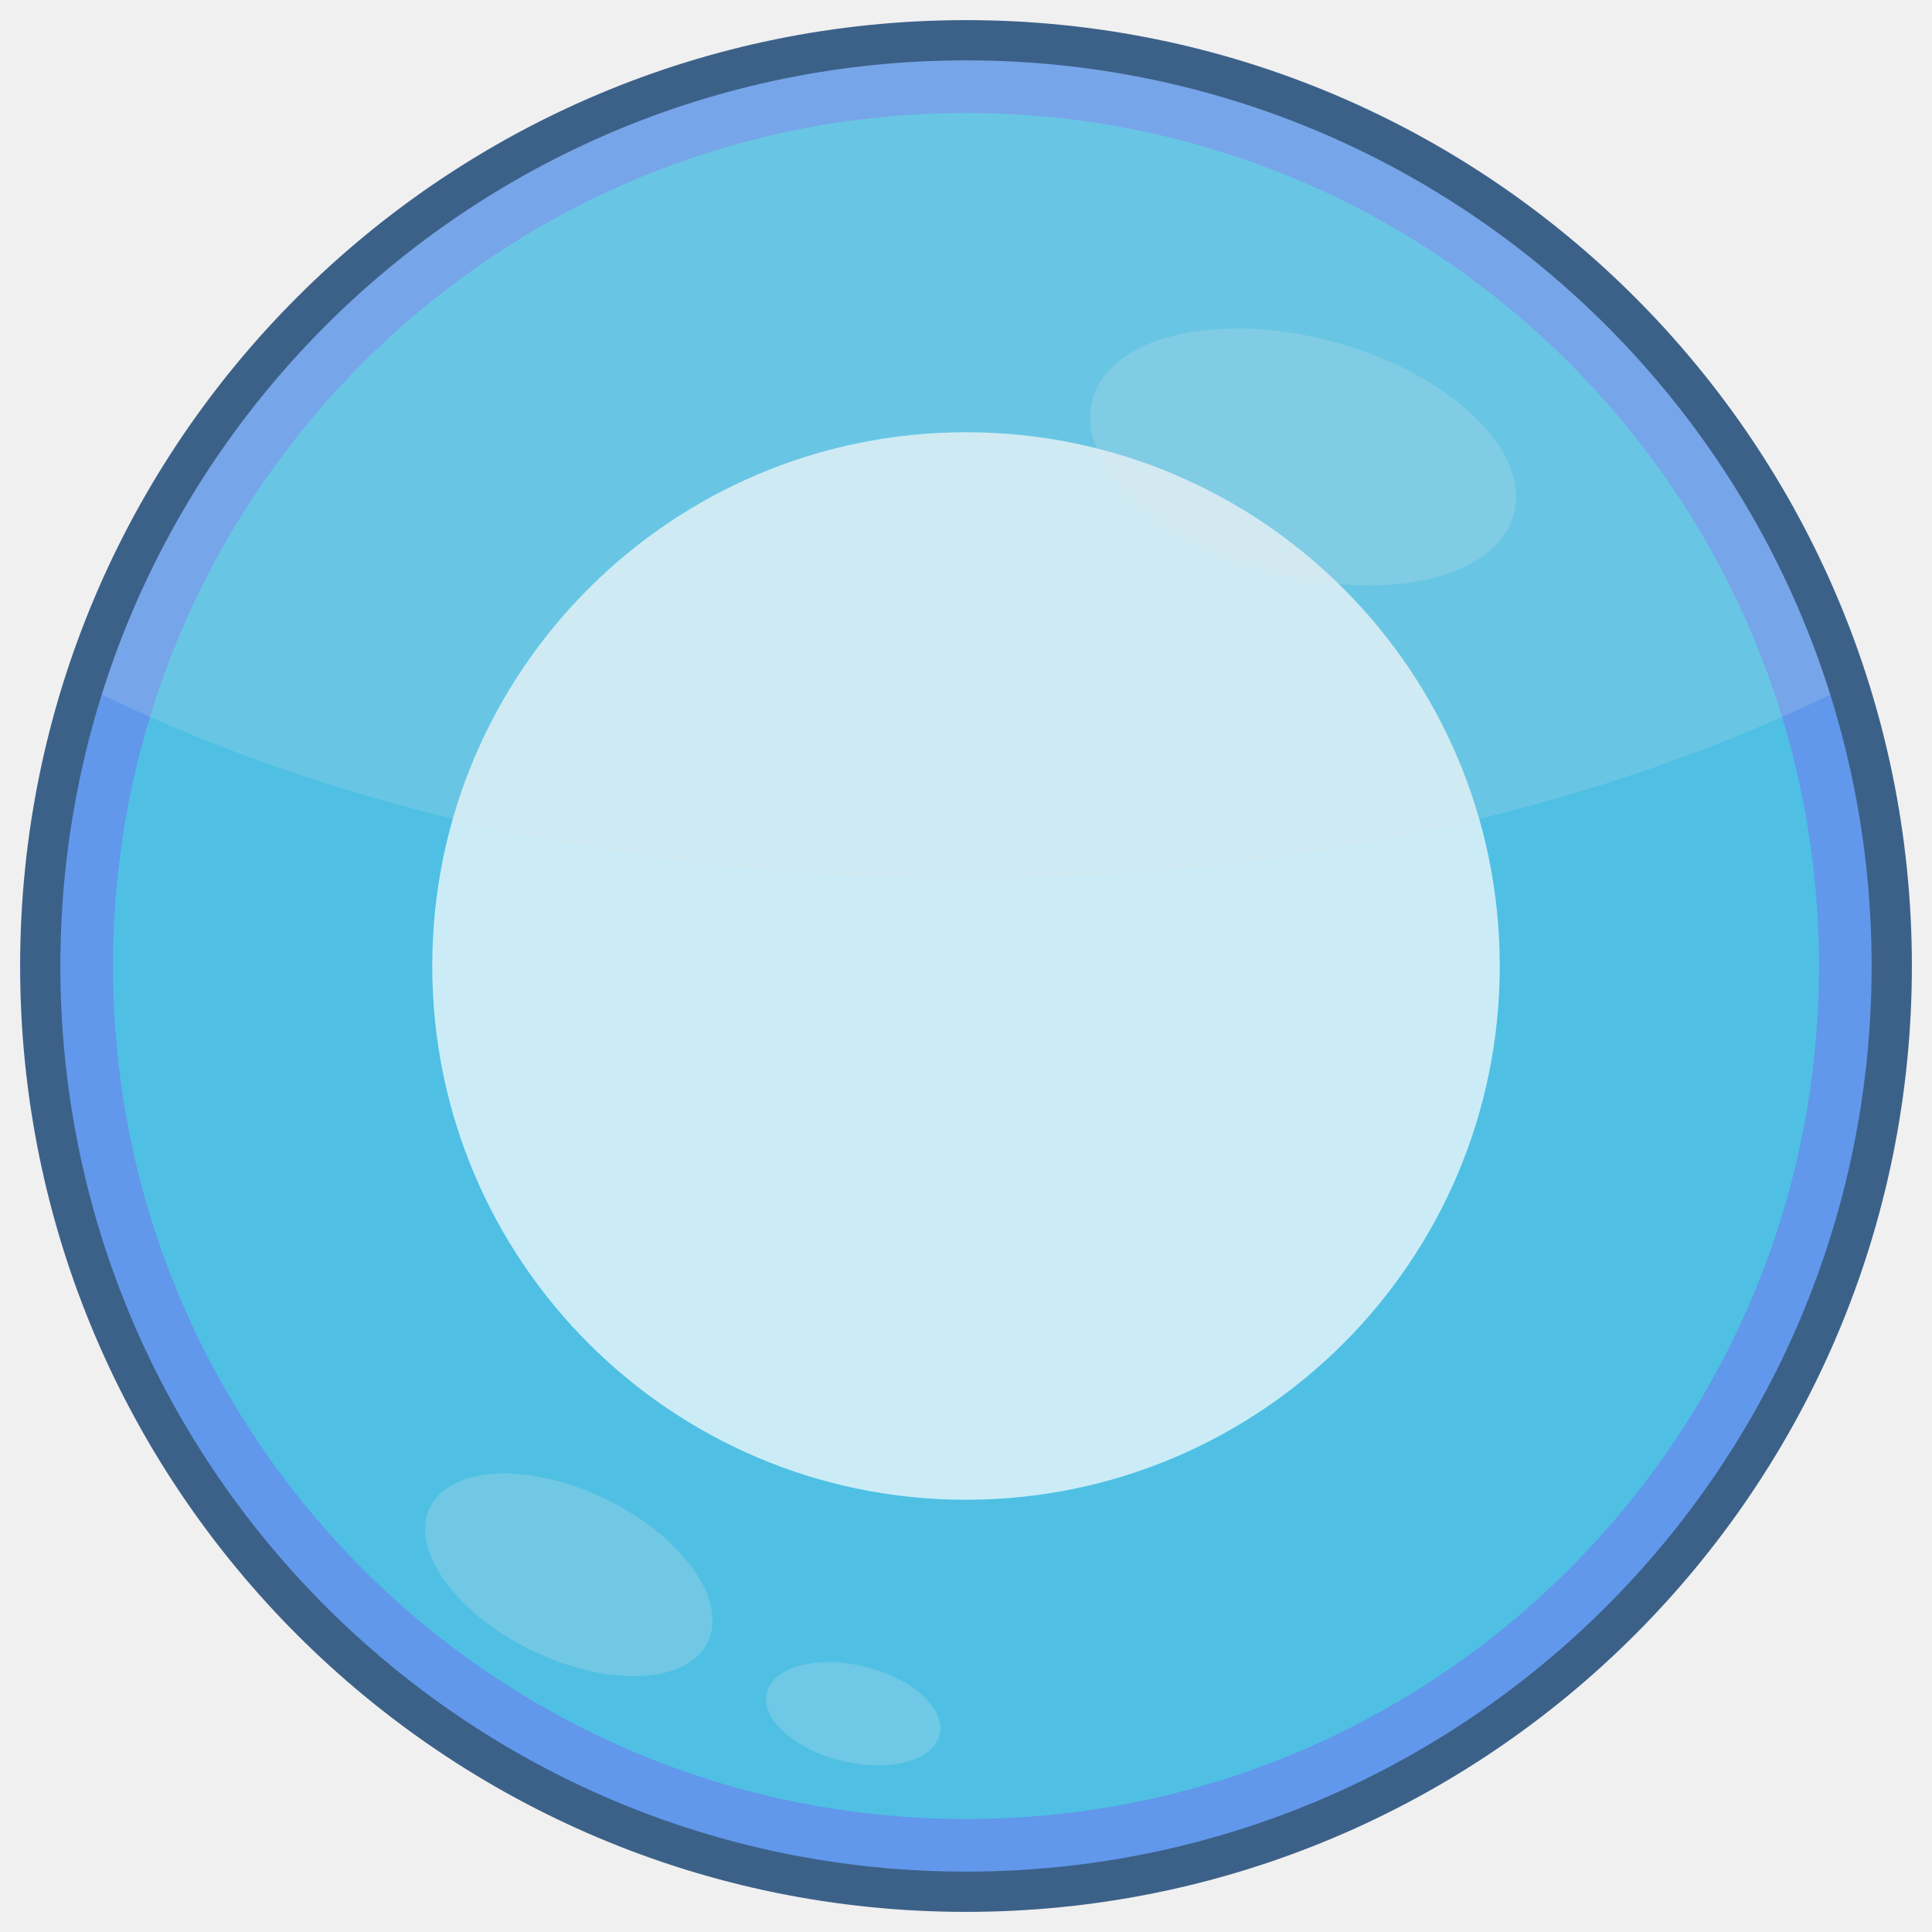
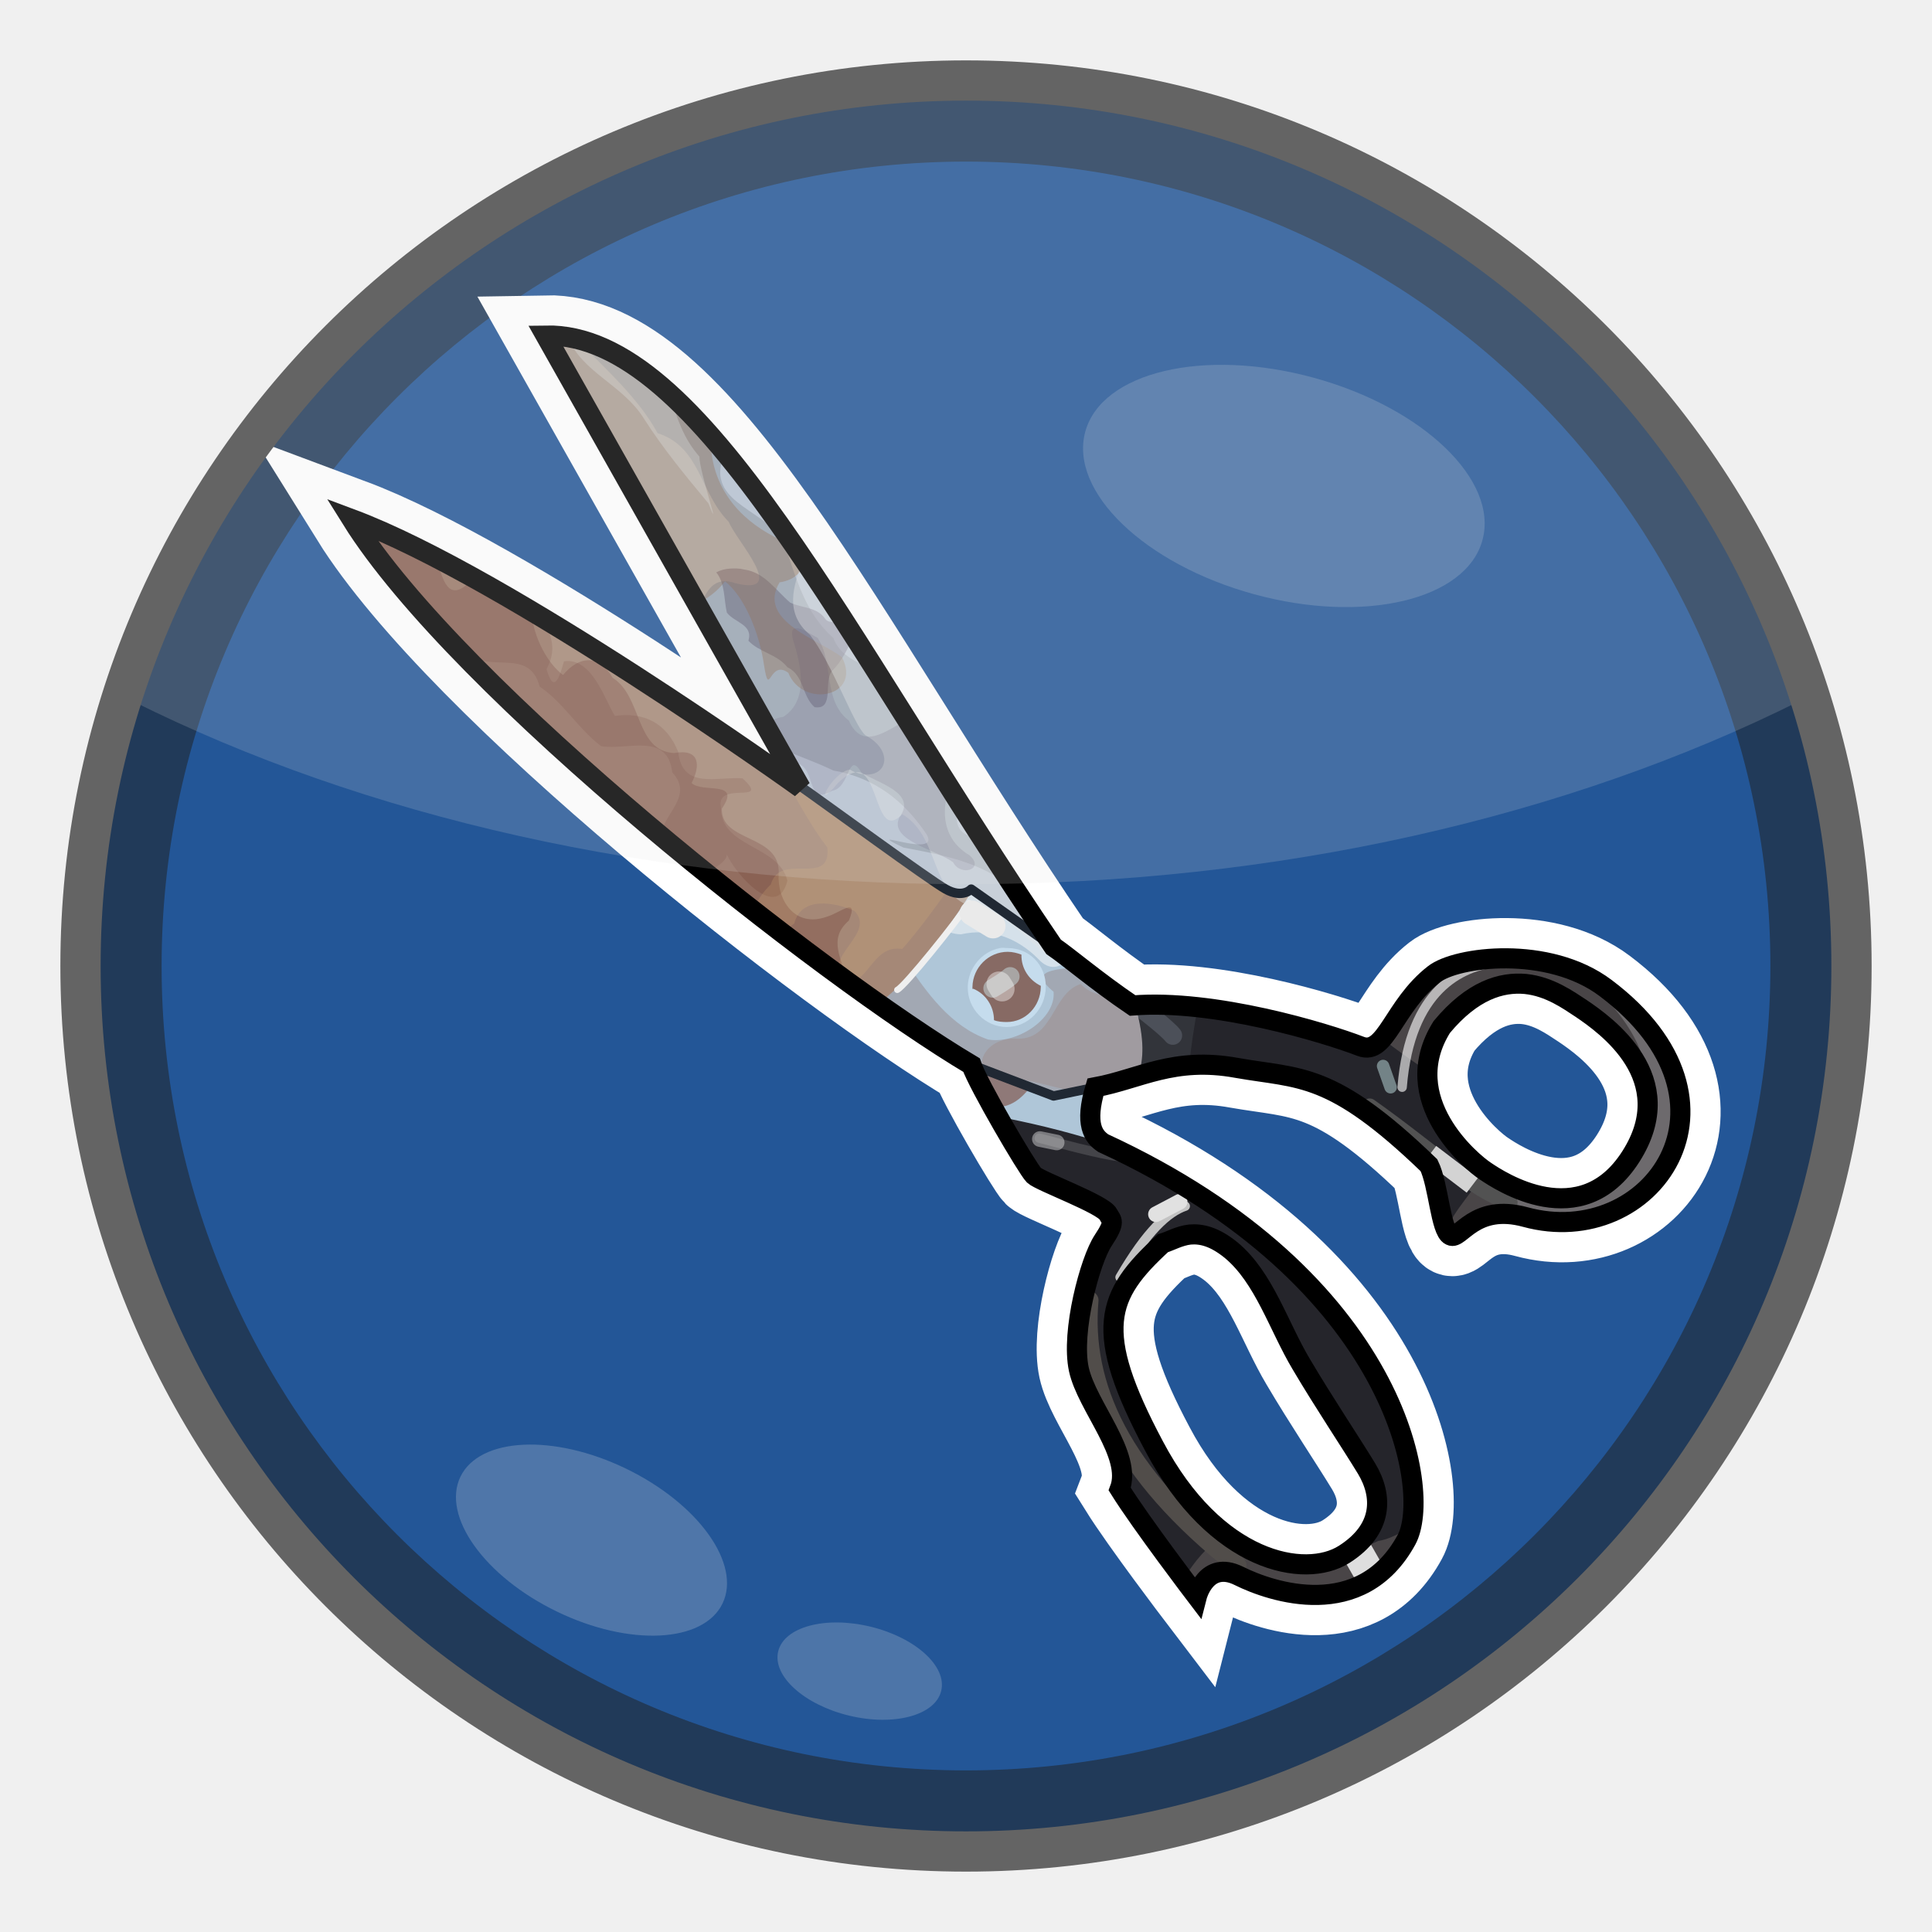
<svg xmlns="http://www.w3.org/2000/svg" version="1.0" width="100%" height="100%" viewBox="0 0 48 48" id="svg2383">
-   <defs id="defs2385">
-     <style type="text/css" id="style3433" />
-   </defs>
-   <path d="M 47,24 C 47,36.703 36.703,47 24,47 C 11.297,47 1,36.703 1,24 C 1,11.297 11.297,1 24,1 C 36.703,1 47,11.297 47,24 L 47,24 z" id="path2393" style="fill:#6198eb;fill-opacity:1;fill-rule:evenodd;stroke:none;stroke-width:2;stroke-linecap:butt;stroke-linejoin:miter;marker:none;marker-start:none;marker-mid:none;marker-end:none;stroke-miterlimit:4;stroke-dasharray:none;stroke-dashoffset:0;stroke-opacity:1;visibility:visible;display:inline;overflow:visible;enable-background:accumulate" />
-   <path d="M 45.192,24 C 45.192,35.704 35.704,45.192 24,45.192 C 12.296,45.192 2.808,35.704 2.808,24 C 2.808,12.296 12.296,2.808 24,2.808 C 35.704,2.808 45.192,12.296 45.192,24 L 45.192,24 z" id="path3464" style="fill:#4fc0e4;fill-opacity:1;fill-rule:evenodd;stroke:none;stroke-width:2;stroke-linecap:butt;stroke-linejoin:miter;marker:none;marker-start:none;marker-mid:none;marker-end:none;stroke-miterlimit:4;stroke-dasharray:none;stroke-dashoffset:0;stroke-opacity:1;visibility:visible;display:inline;overflow:visible;enable-background:accumulate" />
-   <path d="M 37.261,24 C 37.261,31.324 31.324,37.261 24,37.261 C 16.676,37.261 10.739,31.324 10.739,24 C 10.739,16.676 16.676,10.739 24,10.739 C 31.324,10.739 37.261,16.676 37.261,24 L 37.261,24 z" id="path2398" style="fill:#ffffff;fill-opacity:0.705;fill-rule:evenodd;stroke:none;stroke-width:2;stroke-linecap:butt;stroke-linejoin:miter;marker:none;marker-start:none;marker-mid:none;marker-end:none;stroke-miterlimit:4;stroke-dasharray:none;stroke-dashoffset:0;stroke-opacity:1;visibility:visible;display:inline;overflow:visible;enable-background:accumulate" />
-   <path d="M 17.584,40.797 C 17.081,41.837 15.128,41.931 13.221,41.008 C 11.315,40.086 10.178,38.495 10.682,37.455 C 11.185,36.415 13.138,36.32 15.044,37.243 C 16.951,38.166 18.088,39.757 17.584,40.797 L 17.584,40.797 z" id="path3458" style="fill:#e6e6e6;fill-opacity:0.227;fill-rule:evenodd;stroke:none;stroke-width:2;stroke-linecap:butt;stroke-linejoin:miter;marker:none;marker-start:none;marker-mid:none;marker-end:none;stroke-miterlimit:4;stroke-dasharray:none;stroke-dashoffset:0;stroke-opacity:1;visibility:visible;display:inline;overflow:visible;enable-background:accumulate" />
-   <path d="M 23.346,43.098 C 23.189,43.745 22.101,44.036 20.915,43.748 C 19.729,43.46 18.896,42.703 19.052,42.056 C 19.209,41.409 20.298,41.118 21.484,41.406 C 22.669,41.694 23.503,42.451 23.346,43.098 L 23.346,43.098 z" id="path3460" style="fill:#e6e6e6;fill-opacity:0.214;fill-rule:evenodd;stroke:none;stroke-width:2;stroke-linecap:butt;stroke-linejoin:miter;marker:none;marker-start:none;marker-mid:none;marker-end:none;stroke-miterlimit:4;stroke-dasharray:none;stroke-dashoffset:0;stroke-opacity:1;visibility:visible;display:inline;overflow:visible;enable-background:accumulate" />
-   <path d="M 37.606,12.781 C 37.176,14.357 34.485,14.995 31.595,14.207 C 28.706,13.418 26.712,11.501 27.143,9.925 C 27.573,8.349 30.264,7.711 33.153,8.499 C 36.043,9.288 38.036,11.205 37.606,12.781 L 37.606,12.781 z" id="path3456" style="fill:#e6e6e6;fill-opacity:0.182;fill-rule:evenodd;stroke:none;stroke-width:2;stroke-linecap:butt;stroke-linejoin:miter;marker:none;marker-start:none;marker-mid:none;marker-end:none;stroke-miterlimit:4;stroke-dasharray:none;stroke-dashoffset:0;stroke-opacity:1;visibility:visible;display:inline;overflow:visible;enable-background:accumulate" />
-   <path d="M 24,1 C 13.73,1 5.014,7.734 2.062,17.031 C 8.124,20.052 15.739,21.844 24,21.844 C 32.261,21.844 39.876,20.052 45.938,17.031 C 42.986,7.734 34.27,1 24,1 z" id="path3451" style="fill:#e6e6e6;fill-opacity:0.173;fill-rule:evenodd;stroke:none;stroke-width:2;stroke-linecap:butt;stroke-linejoin:miter;marker:none;marker-start:none;marker-mid:none;marker-end:none;stroke-miterlimit:4;stroke-dasharray:none;stroke-dashoffset:0;stroke-opacity:1;visibility:visible;display:inline;overflow:visible;enable-background:accumulate" />
-   <path d="M 47,24 C 47,36.703 36.703,47 24,47 C 11.297,47 1,36.703 1,24 C 1,11.297 11.297,1 24,1 C 36.703,1 47,11.297 47,24 L 47,24 z" id="path3462" style="fill:none;fill-opacity:1;fill-rule:evenodd;stroke:#3c6189;stroke-width:1;stroke-linecap:butt;stroke-linejoin:miter;marker:none;marker-start:none;marker-mid:none;marker-end:none;stroke-miterlimit:4;stroke-dasharray:none;stroke-dashoffset:0;stroke-opacity:1;visibility:visible;display:inline;overflow:visible;enable-background:accumulate" />
+   <defs id="defs2385" />
+   <path d="M 45.689,24 C 45.689,35.979 35.979,45.689 24,45.689 C 12.021,45.689 2.311,35.979 2.311,24 C 2.311,12.021 12.021,2.311 24,2.311 C 35.979,2.311 45.689,12.021 45.689,24 L 45.689,24 z" id="path2393" style="fill:#213a59;fill-opacity:1;fill-rule:evenodd;stroke:none;stroke-width:2;stroke-linecap:butt;stroke-linejoin:miter;marker:none;marker-start:none;marker-mid:none;marker-end:none;stroke-miterlimit:4;stroke-dasharray:none;stroke-dashoffset:0;stroke-opacity:1;visibility:visible;display:inline;overflow:visible;enable-background:accumulate" />
+   <path d="M 43.985,24 C 43.985,35.037 35.037,43.985 24,43.985 C 12.963,43.985 4.015,35.037 4.015,24 C 4.015,12.963 12.963,4.015 24,4.015 C 35.037,4.015 43.985,12.963 43.985,24 L 43.985,24 z" id="path3464" style="fill:#235697;fill-opacity:1;fill-rule:evenodd;stroke:none;stroke-width:2;stroke-linecap:butt;stroke-linejoin:miter;marker:none;marker-start:none;marker-mid:none;marker-end:none;stroke-miterlimit:4;stroke-dasharray:none;stroke-dashoffset:0;stroke-opacity:1;visibility:visible;display:inline;overflow:visible;enable-background:accumulate" />
+   <g transform="matrix(0.7752806,0,0,0.7752806,6.553572,6.304516)" id="scissors02" style="display:inline">
+     <path d="M 9.03,2.62 L 17.21,17.12 C 17.21,17.12 7.82,10.37 2.81,8.5 C 6.25,14.02 17.94,23.18 22.68,26 C 22.89,26.62 24.47,29.32 24.68,29.53 C 24.89,29.73 26.9,30.46 27.06,30.78 C 27.16,30.98 27.32,30.99 26.9,31.62 C 26.48,32.25 25.86,34.55 26.12,35.75 C 26.38,36.94 27.85,38.49 27.43,39.59 C 28.11,40.68 29.9,43.03 29.9,43.03 C 29.9,43.03 30.2,41.85 31.25,42.37 C 32.29,42.89 35.18,43.86 36.62,41.21 C 37.44,39.71 36.4,32.88 26.9,28.5 C 26.59,28.29 26.29,27.91 26.65,26.71 C 28.06,26.45 29.15,25.72 31.18,26.09 C 33.22,26.45 34.21,26.19 37.34,29.21 C 37.65,29.84 37.71,31.31 38.03,31.46 C 38.34,31.62 38.78,30.42 40.43,30.87 C 44.45,31.97 47.87,27.19 43,23.53 C 41.17,22.15 38.22,22.52 37.5,23.09 C 36.2,24.1 35.96,25.71 35.15,25.4 C 34.01,24.96 30.45,23.88 27.84,24.09 C 26.69,23.31 25.78,22.53 25.31,22.21 C 18.53,12.25 14.03,2.52 9.03,2.62 z M 40.43,23.4 C 41.21,23.48 41.81,23.92 42.21,24.18 C 43.01,24.72 45.41,26.42 43.81,28.93 C 42.21,31.44 39.61,29.71 39.15,29.4 C 38.69,29.1 36.3,27.1 37.75,24.78 C 38.73,23.6 39.66,23.33 40.43,23.4 z M 29.68,31.43 C 30.04,31.4 30.46,31.49 31,31.93 C 32.06,32.81 32.52,34.37 33.25,35.59 C 33.97,36.81 34.81,38.06 35.34,38.93 C 35.87,39.81 35.88,40.88 34.62,41.68 C 33.36,42.48 30.5,41.94 28.53,38.21 C 26.55,34.49 26.98,33.39 28.81,31.71 C 29.05,31.64 29.33,31.47 29.68,31.43 z" id="path5967" style="fill:none;fill-rule:evenodd;stroke:#ffffff;stroke-width:2.58;stroke-linecap:butt;stroke-linejoin:miter;stroke-miterlimit:4;stroke-dasharray:none;stroke-opacity:1" />
+     <path d="M 9.03,2.62 L 17.21,17.12 C 17.21,17.12 7.82,10.37 2.81,8.5 C 6.25,14.02 17.94,23.18 22.68,26 C 22.89,26.62 24.47,29.32 24.68,29.53 C 24.89,29.73 26.9,30.46 27.06,30.78 C 27.16,30.98 27.32,30.99 26.9,31.62 C 26.48,32.25 25.86,34.55 26.12,35.75 C 26.38,36.94 27.85,38.49 27.43,39.59 C 28.11,40.68 29.9,43.03 29.9,43.03 C 29.9,43.03 30.2,41.85 31.25,42.37 C 32.29,42.89 35.18,43.86 36.62,41.21 C 37.44,39.71 36.4,32.88 26.9,28.5 C 26.59,28.29 26.29,27.91 26.65,26.71 C 28.06,26.45 29.15,25.72 31.18,26.09 C 33.22,26.45 34.21,26.19 37.34,29.21 C 37.65,29.84 37.71,31.31 38.03,31.46 C 38.34,31.62 38.78,30.42 40.43,30.87 C 44.45,31.97 47.87,27.19 43,23.53 C 41.17,22.15 38.22,22.52 37.5,23.09 C 36.2,24.1 35.96,25.71 35.15,25.4 C 34.01,24.96 30.45,23.88 27.84,24.09 C 26.69,23.31 25.78,22.53 25.31,22.21 C 18.53,12.25 14.03,2.52 9.03,2.62 z M 40.43,23.4 C 41.21,23.48 41.81,23.92 42.21,24.18 C 43.01,24.72 45.41,26.42 43.81,28.93 C 42.21,31.44 39.61,29.71 39.15,29.4 C 38.69,29.1 36.3,27.1 37.75,24.78 C 38.73,23.6 39.66,23.33 40.43,23.4 z M 29.68,31.43 C 30.04,31.4 30.46,31.49 31,31.93 C 32.06,32.81 32.52,34.37 33.25,35.59 C 33.97,36.81 34.81,38.06 35.34,38.93 C 35.87,39.81 35.88,40.88 34.62,41.68 C 33.36,42.48 30.5,41.94 28.53,38.21 C 26.55,34.49 26.98,33.39 28.81,31.71 C 29.05,31.64 29.33,31.47 29.68,31.43 z" id="p3275" style="fill:#b7c2d2;fill-opacity:1;fill-rule:evenodd;stroke:none" />
+     <path d="M 14.93,10.09 C 14.78,10.1 14.63,10.14 14.5,10.21 C 14.79,10.57 14.74,11.07 14.84,11.5 C 15.08,11.82 15.69,11.88 15.53,12.4 C 15.87,12.77 16.45,12.83 16.78,13.25 C 17.32,13.51 17.24,14.17 17.65,14.53 C 18.3,14.63 17.93,13.7 18.21,13.37 C 18.53,13.05 18.72,12.65 18.9,12.25 C 18.8,12.09 18.69,11.93 18.59,11.78 C 18.37,11.8 18.11,11.85 18,11.71 C 17.73,11.31 17.25,11.36 16.87,11.18 C 16.41,10.79 16.05,10.21 15.4,10.12 C 15.25,10.08 15.09,10.08 14.93,10.09 z" id="p3412" style="fill:#46385a;fill-opacity:0.41;fill-rule:evenodd;stroke:none;display:inline" />
+     <path d="M 2.81,8.5 C 6.25,14.02 17.94,23.18 22.68,26 C 22.89,26.62 24.47,29.32 24.68,29.53 C 24.89,29.73 26.9,30.46 27.06,30.78 C 27.16,30.98 27.32,30.99 26.9,31.62 C 26.48,32.25 25.86,34.55 26.12,35.75 C 26.38,36.94 27.85,38.49 27.43,39.59 C 28.11,40.68 29.9,43.03 29.9,43.03 C 29.9,43.03 30.2,41.85 31.25,42.37 C 32.29,42.89 35.18,43.86 36.62,41.21 C 37.44,39.71 36.4,32.88 26.9,28.5 C 26.59,28.29 26.29,27.91 26.65,26.71 C 28.06,26.45 29.15,25.72 31.18,26.09 C 33.22,26.45 34.21,26.19 37.34,29.21 C 37.65,29.84 37.71,31.31 38.03,31.46 C 38.34,31.62 38.78,30.42 40.43,30.87 C 44.45,31.97 47.87,27.19 43,23.53 C 41.17,22.15 38.22,22.52 37.5,23.09 C 36.2,24.1 35.96,25.71 35.15,25.4 C 34.01,24.96 30.45,23.88 27.84,24.09 C 26.69,23.31 25.78,22.53 25.31,22.21 L 25.28,22.31 L 22.78,20.34 C 22.78,20.34 22.51,20.4 22.31,20.46 C 21.58,20.46 20.07,18.94 18.68,18.09 C 18.42,17.93 17.82,17.5 17.12,16.96 L 17.21,17.12 C 17.21,17.12 7.82,10.37 2.81,8.5 z M 40.43,23.4 C 41.21,23.48 41.81,23.92 42.21,24.18 C 43.01,24.72 45.41,26.42 43.81,28.93 C 42.21,31.44 39.61,29.71 39.15,29.4 C 38.69,29.1 36.3,27.1 37.75,24.78 C 38.73,23.6 39.66,23.33 40.43,23.4 z M 29.68,31.43 C 30.04,31.4 30.46,31.49 31,31.93 C 32.06,32.81 32.52,34.37 33.25,35.59 C 33.97,36.81 34.81,38.06 35.34,38.93 C 35.87,39.81 35.88,40.88 34.62,41.68 C 33.36,42.48 30.5,41.94 28.53,38.21 C 26.55,34.49 26.98,33.39 28.81,31.71 C 29.05,31.64 29.33,31.47 29.68,31.43 z" id="p3279" style="fill:#afc6d8;fill-opacity:1;fill-rule:evenodd;stroke:none;display:inline" />
+     <path d="M 21.59,20.18 C 21.3,20.91 21.43,21.78 22.34,21.81 C 23.27,21.6 24.13,21.91 24.81,22.59 C 25.18,23 25.53,22.88 25.81,22.59 C 25.64,22.46 25.42,22.29 25.31,22.21 L 25.28,22.31 L 22.78,20.34 C 22.78,20.34 22.51,20.4 22.31,20.46 C 22.12,20.46 21.87,20.35 21.59,20.18 z" id="p3445" style="fill:#ffffff;fill-opacity:0.47;fill-rule:evenodd;stroke:none;display:inline" />
+     <path d="M 20.56,22.65 C 20.28,23.13 19.55,23.26 19.21,23.65 C 20.54,24.6 21.76,25.45 22.68,26 C 22.7,26.03 22.75,26.13 22.78,26.18 C 23.65,26.51 24.51,26.88 25.43,27 C 25.85,26.84 26.25,26.79 26.62,26.87 C 26.64,26.81 26.63,26.78 26.65,26.71 C 27.61,26.54 28.41,26.15 29.46,26.03 C 29.25,25.36 29.07,24.69 28.75,24.06 C 28.44,24.05 28.13,24.07 27.84,24.09 C 27.17,23.63 26.62,23.2 26.15,22.84 C 25.43,22.95 24.44,22.93 25.31,23.65 C 25.39,24.53 24.11,25.34 23.21,25.18 C 22.02,24.77 21.23,23.67 20.56,22.65 z" id="p3441" style="fill:#692918;fill-opacity:0.19;fill-rule:evenodd;stroke:none;display:inline" />
+     <path d="M 26.18,23.4 C 25.23,23.71 25.33,25.25 24.06,25.15 C 22.97,25.14 22.5,26.42 23.81,26.43 C 24.73,26.43 25.7,26.91 26.62,26.9 C 26.64,26.83 26.63,26.79 26.65,26.71 C 27.12,26.63 27.58,26.5 28.03,26.37 C 28.7,25.84 28.95,24.73 28.46,24.06 C 28.26,24.06 28.04,24.07 27.84,24.09 C 27.68,23.98 27.55,23.89 27.4,23.78 C 26.97,23.78 26.55,23.79 26.18,23.4 z" id="p3447" style="fill:#904e30;fill-opacity:0.14;fill-rule:evenodd;stroke:none;display:inline" />
+     <path d="M 39.84,22.59 C 38.78,22.58 37.86,22.81 37.5,23.09 C 36.2,24.1 35.96,25.71 35.15,25.4 C 34.02,24.96 30.53,23.91 27.93,24.09 C 28.24,25.21 28.19,25.8 28.03,26.34 C 28.91,26.07 29.83,25.85 31.18,26.09 C 33.22,26.45 34.21,26.19 37.34,29.21 C 37.65,29.84 37.71,31.31 38.03,31.46 C 38.34,31.62 38.78,30.42 40.43,30.87 C 44.45,31.97 47.87,27.19 43,23.53 C 42.08,22.84 40.89,22.6 39.84,22.59 z M 40.43,23.4 C 41.21,23.48 41.81,23.92 42.21,24.18 C 43.01,24.72 45.41,26.42 43.81,28.93 C 42.21,31.44 39.61,29.71 39.15,29.4 C 38.69,29.1 36.3,27.1 37.75,24.78 C 38.73,23.6 39.66,23.33 40.43,23.4 z M 23.53,27.65 C 24.02,28.53 24.57,29.41 24.68,29.53 C 24.89,29.73 26.9,30.46 27.06,30.78 C 27.16,30.98 27.32,30.99 26.9,31.62 C 26.48,32.25 25.86,34.55 26.12,35.75 C 26.38,36.94 27.85,38.49 27.43,39.59 C 28.11,40.68 29.9,43.03 29.9,43.03 C 29.9,43.03 30.2,41.85 31.25,42.37 C 32.29,42.89 35.18,43.86 36.62,41.21 C 37.44,39.71 36.4,32.88 26.9,28.5 C 25.59,28.08 24.45,27.83 23.53,27.65 z M 29.68,31.43 C 30.04,31.4 30.46,31.49 31,31.93 C 32.06,32.81 32.52,34.37 33.25,35.59 C 33.97,36.81 34.81,38.06 35.34,38.93 C 35.87,39.81 35.88,40.88 34.62,41.68 C 33.36,42.48 30.5,41.94 28.53,38.21 C 26.55,34.49 26.98,33.39 28.81,31.71 C 29.05,31.64 29.33,31.47 29.68,31.43 z" id="p3277" style="fill:#25252b;fill-opacity:1;fill-rule:evenodd;stroke:none;display:inline" />
+     <path d="M 2.81,8.5 C 5.67,13.09 14.18,20.14 19.71,24.03 C 20.8,23.18 21.86,21.75 22.75,20.34 C 22.71,20.35 22.49,20.4 22.31,20.46 C 21.58,20.46 20.07,18.94 18.68,18.09 C 18.42,17.93 17.82,17.5 17.12,16.96 L 17.21,17.12 C 17.21,17.12 7.82,10.37 2.81,8.5 z" id="p3281" style="fill:#a58877;fill-opacity:1;fill-rule:evenodd;stroke:none;display:inline" />
+     <path d="M 2.81,8.5 C 5.49,12.81 13.14,19.26 18.65,23.25 C 18.56,22.61 18.05,21.97 18.75,21.37 C 19.08,20.57 18.46,21.13 18.03,21.25 C 17.03,21.6 16.45,20.74 16.5,19.87 C 16.57,18.59 14.64,18.88 14.68,17.78 C 15.32,16.85 14.05,17.3 13.71,16.96 C 14,16.4 13.98,15.85 13.15,16 C 11.9,15.94 12.13,14.18 11.18,13.59 C 10.75,12.84 10.11,12.87 9.59,13.5 C 9.1,13.14 8.65,12.3 8.59,11.56 C 8.51,11.48 8.41,11.39 8.31,11.31 C 7.93,11.08 7.56,10.83 7.18,10.62 C 7,10.55 6.8,10.51 6.62,10.5 C 5.9,11.21 5.74,10.45 5.53,9.75 C 4.55,9.24 3.61,8.8 2.81,8.5 z" id="p3363" style="fill:#5a2115;fill-opacity:0.24;fill-rule:evenodd;stroke:none;display:inline" />
+     <path d="M 9.03,2.62 L 13.87,11.21 C 14.22,11.06 14.54,10.81 14.78,10.5 C 15.41,10.98 15.89,12.19 16.03,13.18 C 16.21,14.31 16.19,12.97 16.81,13.43 C 17.27,14.58 19.18,14.21 18.53,12.93 C 17.78,12.36 15.79,11.76 16.53,10.53 C 17.07,10.45 17.31,10.12 17.28,9.81 C 17.18,9.66 17.06,9.51 16.96,9.37 C 16.86,9.3 16.74,9.21 16.59,9.18 C 15.38,8.63 14.48,7.67 14.34,6.31 C 14.31,6.13 14.29,5.95 14.25,5.78 C 14.24,5.77 14.25,5.75 14.25,5.75 C 12.49,3.77 10.78,2.58 9.03,2.62 z" id="p3379" style="fill:#97581e;fill-opacity:0.34;fill-rule:evenodd;stroke:none;display:inline" />
+     <path d="M 10.03,2.75 C 10.98,3.71 12.03,4.66 12.62,5.75 C 14,6.19 13.97,7.66 14.9,8.59 C 15.14,9.2 16.83,10.98 15.12,10.56 C 14.42,10.31 14.19,10.8 13.96,11.34 L 16.46,15.81 C 17.05,16.07 17.67,16.28 18.25,16.56 C 19.58,16.79 20.53,17.54 21.25,18.62 C 21.69,19.42 19.02,18.32 20.5,19.03 C 21.52,19.22 22.53,19.41 23.37,19.9 C 23.53,19.89 23.64,19.88 23.75,19.84 C 23.51,19.48 23.26,19.1 23.03,18.75 C 22.13,18.67 22.13,18.17 22.28,17.59 C 21.34,16.11 20.45,14.7 19.59,13.34 C 19.05,13.11 18.47,12.9 18.25,12.31 C 17.33,11.5 17.05,10.35 16.68,9.28 C 16.17,8.23 14.29,8.03 14.68,6.65 C 14.74,6.58 14.76,6.5 14.81,6.43 C 13.18,4.46 11.62,3.12 10.03,2.75 z" id="p3367" style="fill:#515760;fill-opacity:0.27;fill-rule:evenodd;stroke:none;display:inline" />
+     <path d="M 2.81,8.5 C 3.36,9.39 4.14,10.39 5.06,11.43 C 5.07,11.44 5.08,11.46 5.09,11.46 C 5.73,11.68 6.21,12.17 6.56,12.81 C 7.26,13.45 8.51,12.61 8.84,13.87 C 9.61,14.39 10.07,15.22 10.81,15.78 C 11.65,15.92 12.94,15.32 13.09,16.62 C 13.83,17.41 12.69,18.02 12.75,18.68 C 13.21,19.07 13.69,19.43 14.15,19.81 C 14.52,19.69 14.84,19.44 14.84,19.25 C 15.13,19.9 16.46,21.4 16.78,20.09 C 16.5,18.94 14.64,19.04 14.65,17.75 C 14.46,16.85 16.3,17.69 15.34,16.81 C 14.51,16.75 13.41,17.18 13.28,15.96 C 12.91,15.04 12.19,14.68 11.25,14.81 C 10.91,14.25 10.51,12.93 9.62,13.06 C 9.49,13.51 9.31,14.17 9.06,13.31 C 9.4,12.7 9.23,12.19 8.9,11.68 C 8.89,11.67 8.88,11.66 8.87,11.65 C 6.7,10.35 4.51,9.13 2.81,8.5 z" id="p3381" style="fill:#5b2112;fill-opacity:0.15;fill-rule:evenodd;stroke:none;display:inline" />
+     <path d="M 16.62,16.68 C 17.08,17.48 17.5,18.3 18.06,19.03 C 18.18,20.32 16.55,19.14 16.25,20.21 C 16.01,20.44 15.81,20.72 15.68,21.03 C 16,21.27 16.31,21.51 16.62,21.75 C 16.76,21.65 16.89,21.55 17,21.46 C 17.23,20.58 18.29,20.78 18.93,21.06 C 19.57,21.73 18.19,22.38 18.43,23.09 C 18.56,23.18 18.68,23.28 18.81,23.37 C 19.43,23.17 19.6,22.14 20.46,22.28 C 20.97,21.7 21.47,21.02 21.93,20.37 C 21.13,20.03 19.86,18.82 18.68,18.09 C 18.42,17.93 17.82,17.5 17.12,16.96 L 17.21,17.12 C 17.21,17.12 16.79,16.8 16.62,16.68 z" id="p3396" style="fill:#deb579;fill-opacity:0.2;fill-rule:evenodd;stroke:none;display:inline" />
+     <path d="M 9.75,2.68 C 10.19,3.8 11.51,4.2 12.18,5.28 C 12.8,6.25 13.51,7.11 14.25,8 C 14.71,9.17 13.95,6.96 13.96,6.5 C 13.45,5.92 13.23,5.25 13.03,4.56 C 11.92,3.54 10.86,2.87 9.75,2.68 z" id="p3402" style="fill:#e0e4e4;fill-opacity:0.32;fill-rule:evenodd;stroke:none;display:inline" />
+     <path d="M 17.28,9.84 C 16.95,10.67 16.69,11.53 17.5,12.21 C 18.21,13.11 18.91,15.12 19.28,15.43 C 20.22,15.94 19.96,16.79 19.21,16.68 C 19.71,17.06 19.71,18.74 20.46,17.96 C 21.79,18.74 21.25,20.89 23.15,21 C 24.08,21.28 25.27,23.07 26.18,22.87 C 25.82,22.59 25.51,22.35 25.31,22.21 C 22.25,17.73 19.66,13.36 17.28,9.84 z M 19.21,16.68 C 19.14,16.62 19.07,16.6 18.96,16.62 C 19.05,16.65 19.14,16.67 19.21,16.68 z M 18.96,16.62 C 18.9,16.6 18.84,16.56 18.78,16.53 C 18.21,16.61 17.55,17.97 18.4,16.96 C 18.63,16.73 18.82,16.64 18.96,16.62 z" id="p3404" style="fill:#e0e4e4;fill-opacity:0.41;fill-rule:evenodd;stroke:none;display:inline" />
+     <path d="M 17.06,12 C 16.94,12 16.89,12.09 16.96,12.37 C 17.21,13.16 17.48,14.3 16.65,14.84 C 16.32,14.89 16.16,15.02 16.12,15.18 L 16.56,16 C 16.57,16 16.58,16.02 16.59,16.03 C 16.74,16.15 16.9,16.25 17.06,16.31 C 17.74,16.49 17.35,17.72 18.21,17.21 C 18.8,17.12 18.71,15.89 19.15,16.62 C 19.64,16.96 20.96,17.26 20.37,18.06 C 20.01,18.8 21.56,19.1 22.09,19.5 C 22.33,19.97 23.12,19.73 22.62,19.28 C 21.91,18.86 21.73,18.18 21.87,17.46 C 21.84,17.25 21.8,17 21.78,16.78 C 21.77,16.77 21.78,16.75 21.78,16.75 C 21.39,16.14 20.99,15.52 20.62,14.93 C 19.99,15.25 19.19,15.96 18.75,14.96 C 17.91,14.32 18.28,13.11 17.75,12.31 C 17.59,12.23 17.25,11.99 17.06,12 z" id="p3430" style="fill:#46385a;fill-opacity:0.15;fill-rule:evenodd;stroke:none;display:inline" />
+     <path d="M 23.59,22.25 C 23.02,22.36 22.57,22.88 22.56,23.5 C 22.55,24.2 23.12,24.78 23.81,24.78 C 24.5,24.78 25.05,24.2 25.06,23.5 C 25.07,22.79 24.53,22.25 23.84,22.25 C 23.75,22.25 23.67,22.23 23.59,22.25 z" id="p3498" style="opacity:1;fill:#c5dced;fill-opacity:1;fill-rule:evenodd;stroke:none;marker:none;visibility:visible;display:inline;overflow:visible;enable-background:accumulate" />
+     <path d="M 23.84,22.37 C 23.23,22.37 22.72,22.87 22.71,23.5 C 22.71,23.52 22.71,23.54 22.71,23.56 C 22.72,23.56 22.74,23.55 22.75,23.56 C 23.13,23.72 23.4,24.11 23.4,24.56 C 23.52,24.61 23.67,24.62 23.81,24.62 C 24.41,24.62 24.89,24.12 24.9,23.5 C 24.9,23.48 24.9,23.47 24.9,23.46 C 24.53,23.28 24.27,22.91 24.28,22.46 C 24.15,22.41 23.99,22.37 23.84,22.37 z" id="p3500" style="opacity:1;fill:#876a64;fill-opacity:1;fill-rule:evenodd;stroke:none;marker:none;visibility:visible;display:inline;overflow:visible;enable-background:accumulate" />
+     <path d="M 23.36,23.54 C 23.36,23.54 23.8,23.28 23.92,23.16" id="p3510" style="fill:none;fill-rule:evenodd;stroke:#d2eff2;stroke-width:0.6;stroke-linecap:round;stroke-linejoin:miter;stroke-miterlimit:4;stroke-dasharray:none;stroke-opacity:0.45;display:inline" />
+     <path d="M 23.56,23.4 L 23.66,23.56" id="p3513" style="fill:none;fill-rule:evenodd;stroke:#ffffff;stroke-width:0.8;stroke-linecap:round;stroke-linejoin:miter;stroke-miterlimit:4;stroke-dasharray:none;stroke-opacity:0.41" />
+     <path d="M 39.84,22.59 C 38.78,22.58 37.86,22.81 37.5,23.09 C 36.64,23.76 36.24,24.69 35.84,25.15 C 36.31,25.52 36.81,25.87 37.31,26.21 C 37.32,25.76 37.43,25.28 37.75,24.78 C 38.73,23.6 39.66,23.33 40.43,23.4 C 41.21,23.48 41.81,23.92 42.21,24.18 C 43.01,24.72 45.41,26.42 43.81,28.93 C 42.21,31.44 39.61,29.71 39.15,29.4 C 39.15,29.4 39.13,29.37 39.12,29.37 C 38.83,30 38.18,30.58 37.9,31.28 C 37.94,31.36 37.98,31.44 38.03,31.46 C 38.34,31.62 38.78,30.42 40.43,30.87 C 44.45,31.97 47.87,27.19 43,23.53 C 42.08,22.84 40.89,22.6 39.84,22.59 z" id="p3515" style="fill:#bbada1;fill-opacity:0.24;fill-rule:evenodd;stroke:none;display:inline" />
+     <path d="M 36.75,40.81 C 36.39,41.01 36.06,41.2 35.71,41.25 C 35.43,41.4 35.19,41.43 34.96,41.4 C 34.86,41.49 34.76,41.6 34.62,41.68 C 33.8,42.2 32.3,42.13 30.81,41 C 30.28,41.39 29.8,41.9 29.5,42.46 C 29.63,42.64 29.9,43.03 29.9,43.03 C 29.9,43.03 30.2,41.85 31.25,42.37 C 32.29,42.89 35.18,43.86 36.62,41.21 C 36.68,41.11 36.71,40.96 36.75,40.81 z" id="p3517" style="fill:#bbada1;fill-opacity:0.24;fill-rule:evenodd;stroke:none;display:inline" />
+     <path d="M 27.93,24.09 C 28.24,25.21 28.19,25.8 28.03,26.34 C 28.53,26.19 29.05,26.07 29.65,26.03 C 29.72,25.4 29.81,24.76 29.93,24.15 C 29.24,24.08 28.56,24.05 27.93,24.09 z" id="p3519" style="fill:#a1adbb;fill-opacity:0.11;fill-rule:evenodd;stroke:none;display:inline" />
+     <path d="M 26.45,33.54 C 26.21,36.24 27.44,39.07 31.19,42.03" id="p3541" style="fill:none;fill-rule:evenodd;stroke:#514d4a;stroke-width:0.6;stroke-linecap:round;stroke-linejoin:miter;stroke-miterlimit:4;stroke-dasharray:none;stroke-opacity:1;display:inline" />
+     <path d="M 34.82,42.21 L 35.68,41.72" id="p3544" style="fill:none;fill-rule:evenodd;stroke:#dedede;stroke-width:0.8;stroke-linecap:butt;stroke-linejoin:miter;stroke-miterlimit:4;stroke-dasharray:none;stroke-opacity:1;display:inline" />
+     <path d="M 27.44,32.8 C 28.3,31.32 28.97,30.71 29.53,30.52" id="p3547" style="fill:none;fill-rule:evenodd;stroke:#c2c2c2;stroke-width:0.3;stroke-linecap:round;stroke-linejoin:miter;stroke-miterlimit:4;stroke-dasharray:none;stroke-opacity:1;display:inline" />
+     <path d="M 36.48,26.71 C 36.73,23.57 38.39,22.83 39.5,22.71" id="p3553" style="fill:none;fill-rule:evenodd;stroke:#fcfcfc;stroke-width:0.3;stroke-linecap:round;stroke-linejoin:miter;stroke-miterlimit:4;stroke-dasharray:none;stroke-opacity:0.62;display:inline" />
+     <path d="M 35.87,26.03 L 36.11,26.71" id="p3556" style="fill:none;fill-rule:evenodd;stroke:#d3f6f7;stroke-width:0.4;stroke-linecap:round;stroke-linejoin:miter;stroke-miterlimit:4;stroke-dasharray:none;stroke-opacity:0.45;display:inline" />
+     <path d="M 42.06,23 C 43.86,24.47 44.41,25.78 44.31,26.84 C 44.31,26.86 44.3,26.88 44.31,26.9 C 44.3,26.94 44.31,26.99 44.31,27.03 C 44.37,27.6 44.26,28.23 43.81,28.93 C 42.46,31.05 40.48,30.17 39.59,29.65 C 39.11,29.69 39.2,29.95 39.59,30.81 C 39.83,30.79 40.1,30.78 40.43,30.87 C 44.45,31.97 47.87,27.19 43,23.53 C 42.7,23.31 42.39,23.13 42.06,23 z" id="p3539" style="fill:#dfe3e8;fill-opacity:0.24;fill-rule:evenodd;stroke:none;display:inline" />
+     <path d="M 35.44,27.32 C 37.53,28.8 38.76,30.03 39.93,30.4" id="p3550" style="fill:none;fill-rule:evenodd;stroke:#525252;stroke-width:0.5;stroke-linecap:round;stroke-linejoin:miter;stroke-miterlimit:4;stroke-dasharray:none;stroke-opacity:1;display:inline" />
+     <path d="M 37.39,28.83 L 38.73,29.85" id="p3563" style="fill:none;fill-rule:evenodd;stroke:#d3d3d3;stroke-width:0.6;stroke-linecap:butt;stroke-linejoin:miter;stroke-miterlimit:4;stroke-dasharray:none;stroke-opacity:1" />
+     <path d="M 28.59,30.78 L 29.35,30.38" id="p3565" style="fill:none;fill-rule:evenodd;stroke:#e1e1e1;stroke-width:0.5;stroke-linecap:round;stroke-linejoin:miter;stroke-miterlimit:4;stroke-dasharray:none;stroke-opacity:1;display:inline" />
+     <path d="M 28.26,24.29 C 28.26,24.29 28.97,24.84 29.13,25.05" id="p3568" style="fill:none;fill-rule:evenodd;stroke:#afbcce;stroke-width:0.6;stroke-linecap:round;stroke-linejoin:miter;stroke-miterlimit:4;stroke-dasharray:none;stroke-opacity:0.21" />
+     <path d="M 24.85,28.34 C 25.32,28.46 26.87,28.88 27.39,28.93" id="p3570" style="fill:none;fill-rule:evenodd;stroke:#dcdcdc;stroke-width:0.3;stroke-linecap:round;stroke-linejoin:miter;stroke-miterlimit:4;stroke-dasharray:none;stroke-opacity:0.17" />
+     <path d="M 25.41,28.48 L 24.87,28.37" id="p3572" style="fill:none;fill-rule:evenodd;stroke:#e3e3e3;stroke-width:0.5;stroke-linecap:round;stroke-linejoin:miter;stroke-miterlimit:4;stroke-dasharray:none;stroke-opacity:0.45" />
+     <path d="M 24.55,26.72 C 23.95,27.52 23.35,27.32 23.35,27.32 L 22.71,26.06 L 24.55,26.72 z" id="p3574" style="fill:#6e2a15;fill-opacity:0.49;fill-rule:evenodd;stroke:none;display:inline" />
+     <path d="M 22.6,20.81 C 22.19,21.42 20.55,23.47 20.3,23.59" id="p3474" style="fill:none;fill-rule:evenodd;stroke:#efefef;stroke-width:0.2;stroke-linecap:round;stroke-linejoin:miter;stroke-miterlimit:4;stroke-dasharray:none;stroke-opacity:1" />
+     <path d="M 17.06,16.97 C 18.09,17.69 21.3,20.05 21.85,20.36 C 22.4,20.67 22.67,20.36 22.67,20.36 L 25.34,22.24" id="p3295" style="fill:none;fill-rule:evenodd;stroke:#202833;stroke-width:0.3;stroke-linecap:butt;stroke-linejoin:round;stroke-miterlimit:4;stroke-dasharray:none;stroke-opacity:1" />
+     <path d="M 23.37,21.54 L 22.7,21.13" id="p3476" style="fill:none;fill-rule:evenodd;stroke:#eaeaea;stroke-width:0.8;stroke-linecap:round;stroke-linejoin:miter;stroke-miterlimit:4;stroke-dasharray:none;stroke-opacity:1" />
+     <path d="M 22.81,26.04 L 25.31,26.99 L 26.61,26.72" id="p3297" style="opacity:1;fill:none;fill-opacity:1;fill-rule:evenodd;stroke:#202833;stroke-width:0.3;stroke-linecap:butt;stroke-linejoin:round;marker:none;stroke-miterlimit:4;stroke-dasharray:none;stroke-dashoffset:0;stroke-opacity:1;visibility:visible;display:inline;overflow:visible;enable-background:accumulate" />
+     <path d="M 9.03,2.62 L 17.21,17.12 C 17.21,17.12 7.82,10.37 2.81,8.5 C 6.25,14.02 17.94,23.18 22.68,26 C 22.89,26.62 24.47,29.32 24.68,29.53 C 24.89,29.73 26.9,30.46 27.06,30.78 C 27.16,30.98 27.32,30.99 26.9,31.62 C 26.48,32.25 25.86,34.55 26.12,35.75 C 26.38,36.94 27.85,38.49 27.43,39.59 C 28.11,40.68 29.9,43.03 29.9,43.03 C 29.9,43.03 30.2,41.85 31.25,42.37 C 32.29,42.89 35.18,43.86 36.62,41.21 C 37.44,39.71 36.4,32.88 26.9,28.5 C 26.59,28.29 26.29,27.91 26.65,26.71 C 28.06,26.45 29.15,25.72 31.18,26.09 C 33.22,26.45 34.21,26.19 37.34,29.21 C 37.65,29.84 37.71,31.31 38.03,31.46 C 38.34,31.62 38.78,30.42 40.43,30.87 C 44.45,31.97 47.87,27.19 43,23.53 C 41.17,22.15 38.22,22.52 37.5,23.09 C 36.2,24.1 35.96,25.71 35.15,25.4 C 34.01,24.96 30.45,23.88 27.84,24.09 C 26.69,23.31 25.78,22.53 25.31,22.21 C 18.53,12.25 14.03,2.52 9.03,2.62 z M 40.43,23.4 C 41.21,23.48 41.81,23.92 42.21,24.18 C 43.01,24.72 45.41,26.42 43.81,28.93 C 42.21,31.44 39.61,29.71 39.15,29.4 C 38.69,29.1 36.3,27.1 37.75,24.78 C 38.73,23.6 39.66,23.33 40.43,23.4 z M 29.68,31.43 C 30.04,31.4 30.46,31.49 31,31.93 C 32.06,32.81 32.52,34.37 33.25,35.59 C 33.97,36.81 34.81,38.06 35.34,38.93 C 35.87,39.81 35.88,40.88 34.62,41.68 C 33.36,42.48 30.5,41.94 28.53,38.21 C 26.55,34.49 26.98,33.39 28.81,31.71 C 29.05,31.64 29.33,31.47 29.68,31.43 z" id="stroke01" style="fill:none;fill-rule:evenodd;stroke:#000000;stroke-width:0.645;stroke-linecap:butt;stroke-linejoin:miter;stroke-miterlimit:4;stroke-dasharray:none;stroke-opacity:1" />
+   </g>
+   <g id="g2389">
+     <path d="M 24,2.311 C 14.315,2.311 6.096,8.661 3.313,17.428 C 9.029,20.277 16.21,21.967 24,21.967 C 31.79,21.967 38.971,20.277 44.687,17.428 C 41.904,8.661 33.685,2.311 24,2.311 z" id="path3451" style="fill:#e6e6e6;fill-opacity:0.173;fill-rule:evenodd;stroke:none;stroke-width:2;stroke-linecap:butt;stroke-linejoin:miter;marker:none;marker-start:none;marker-mid:none;marker-end:none;stroke-miterlimit:4;stroke-dasharray:none;stroke-dashoffset:0;stroke-opacity:1;visibility:visible;display:inline;overflow:visible;enable-background:accumulate" />
+     <path d="M 36.831,13.42 C 36.425,14.906 33.887,15.508 31.163,14.765 C 28.438,14.021 26.558,12.213 26.963,10.727 C 27.369,9.241 29.907,8.639 32.632,9.383 C 35.356,10.126 37.236,11.934 36.831,13.42 L 36.831,13.42 z" id="path3456" style="fill:#e6e6e6;fill-opacity:0.182;fill-rule:evenodd;stroke:none;stroke-width:2;stroke-linecap:butt;stroke-linejoin:miter;marker:none;marker-start:none;marker-mid:none;marker-end:none;stroke-miterlimit:4;stroke-dasharray:none;stroke-dashoffset:0;stroke-opacity:1;visibility:visible;display:inline;overflow:visible;enable-background:accumulate" />
+     <path d="M 17.95,39.84 C 17.475,40.82 15.633,40.91 13.836,40.039 C 12.038,39.169 10.966,37.669 11.44,36.688 C 11.915,35.708 13.757,35.618 15.555,36.489 C 17.352,37.359 18.425,38.859 17.95,39.84 L 17.95,39.84 z" id="path3458" style="fill:#e6e6e6;fill-opacity:0.227;fill-rule:evenodd;stroke:none;stroke-width:2;stroke-linecap:butt;stroke-linejoin:miter;marker:none;marker-start:none;marker-mid:none;marker-end:none;stroke-miterlimit:4;stroke-dasharray:none;stroke-dashoffset:0;stroke-opacity:1;visibility:visible;display:inline;overflow:visible;enable-background:accumulate" />
+     <path d="M 23.384,42.01 C 23.236,42.62 22.209,42.894 21.091,42.623 C 19.973,42.351 19.186,41.637 19.334,41.027 C 19.482,40.417 20.509,40.143 21.627,40.414 C 22.745,40.685 23.532,41.4 23.384,42.01 L 23.384,42.01 z" id="path3460" style="fill:#e6e6e6;fill-opacity:0.214;fill-rule:evenodd;stroke:none;stroke-width:2;stroke-linecap:butt;stroke-linejoin:miter;marker:none;marker-start:none;marker-mid:none;marker-end:none;stroke-miterlimit:4;stroke-dasharray:none;stroke-dashoffset:0;stroke-opacity:1;visibility:visible;display:inline;overflow:visible;enable-background:accumulate" />
+     <path d="M 46,24 C 46,36.15 36.15,46 24,46 C 11.85,46 2,36.15 2,24 C 2,11.85 11.85,2 24,2 C 36.15,2 46,11.85 46,24 L 46,24 z" id="path2400" style="opacity:1;fill:none;fill-opacity:1;fill-rule:evenodd;stroke:#646464;stroke-width:1;stroke-linecap:butt;stroke-linejoin:miter;marker:none;marker-start:none;marker-mid:none;marker-end:none;stroke-miterlimit:4;stroke-dasharray:none;stroke-dashoffset:0;stroke-opacity:1;visibility:visible;display:inline;overflow:visible;enable-background:accumulate" />
+   </g>
</svg>
